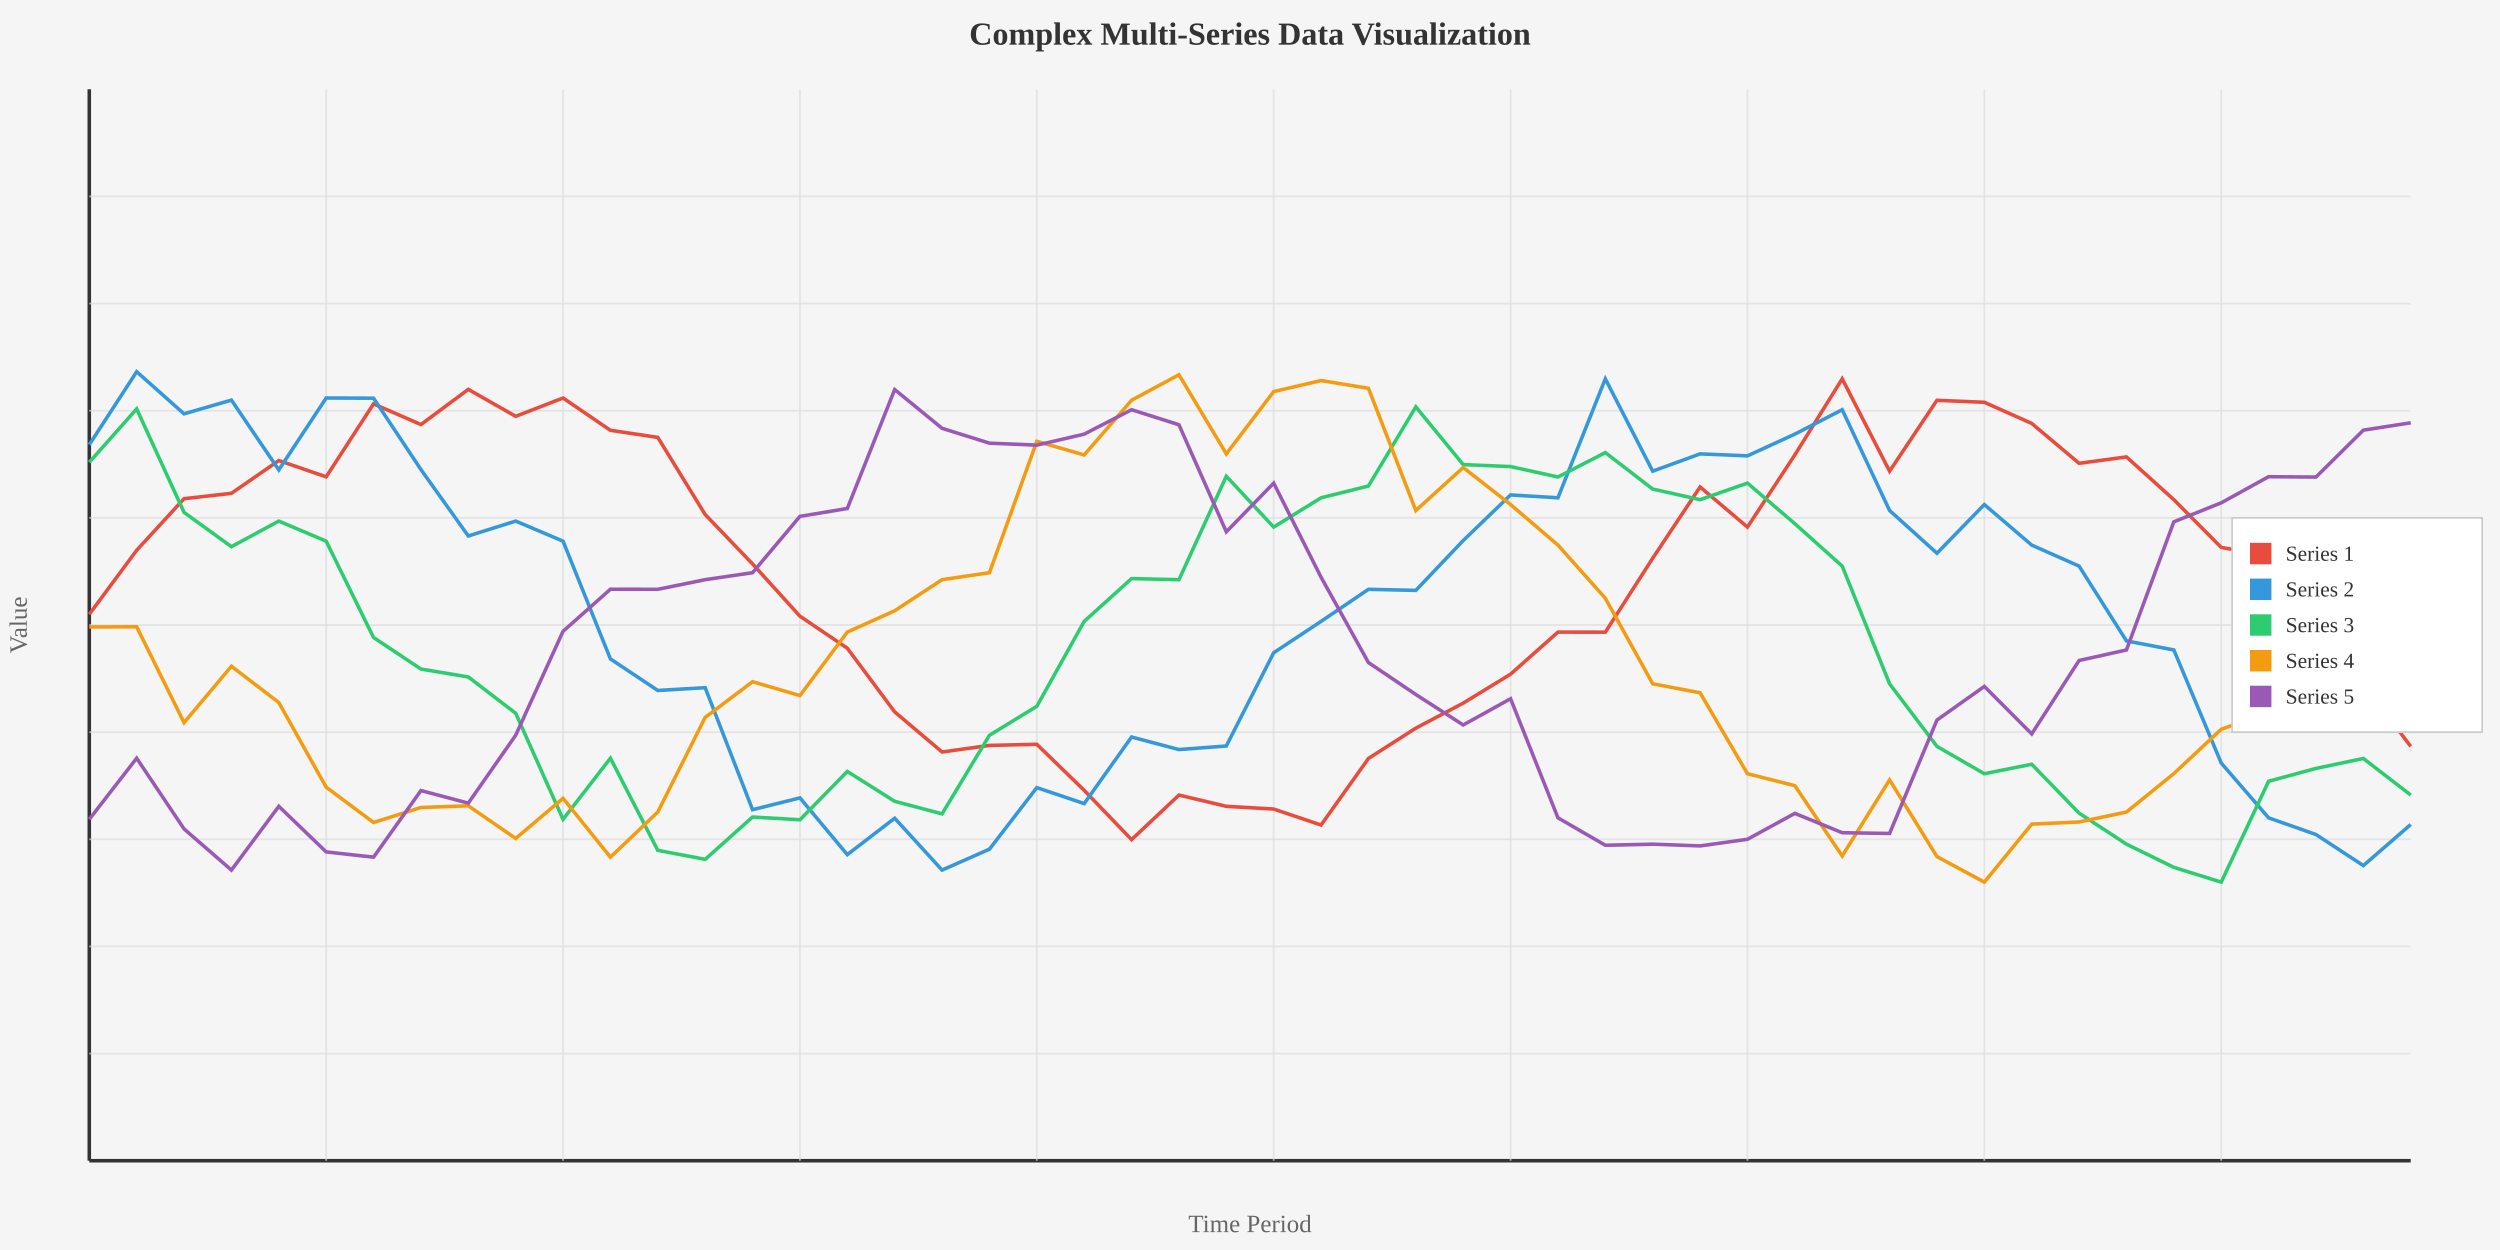
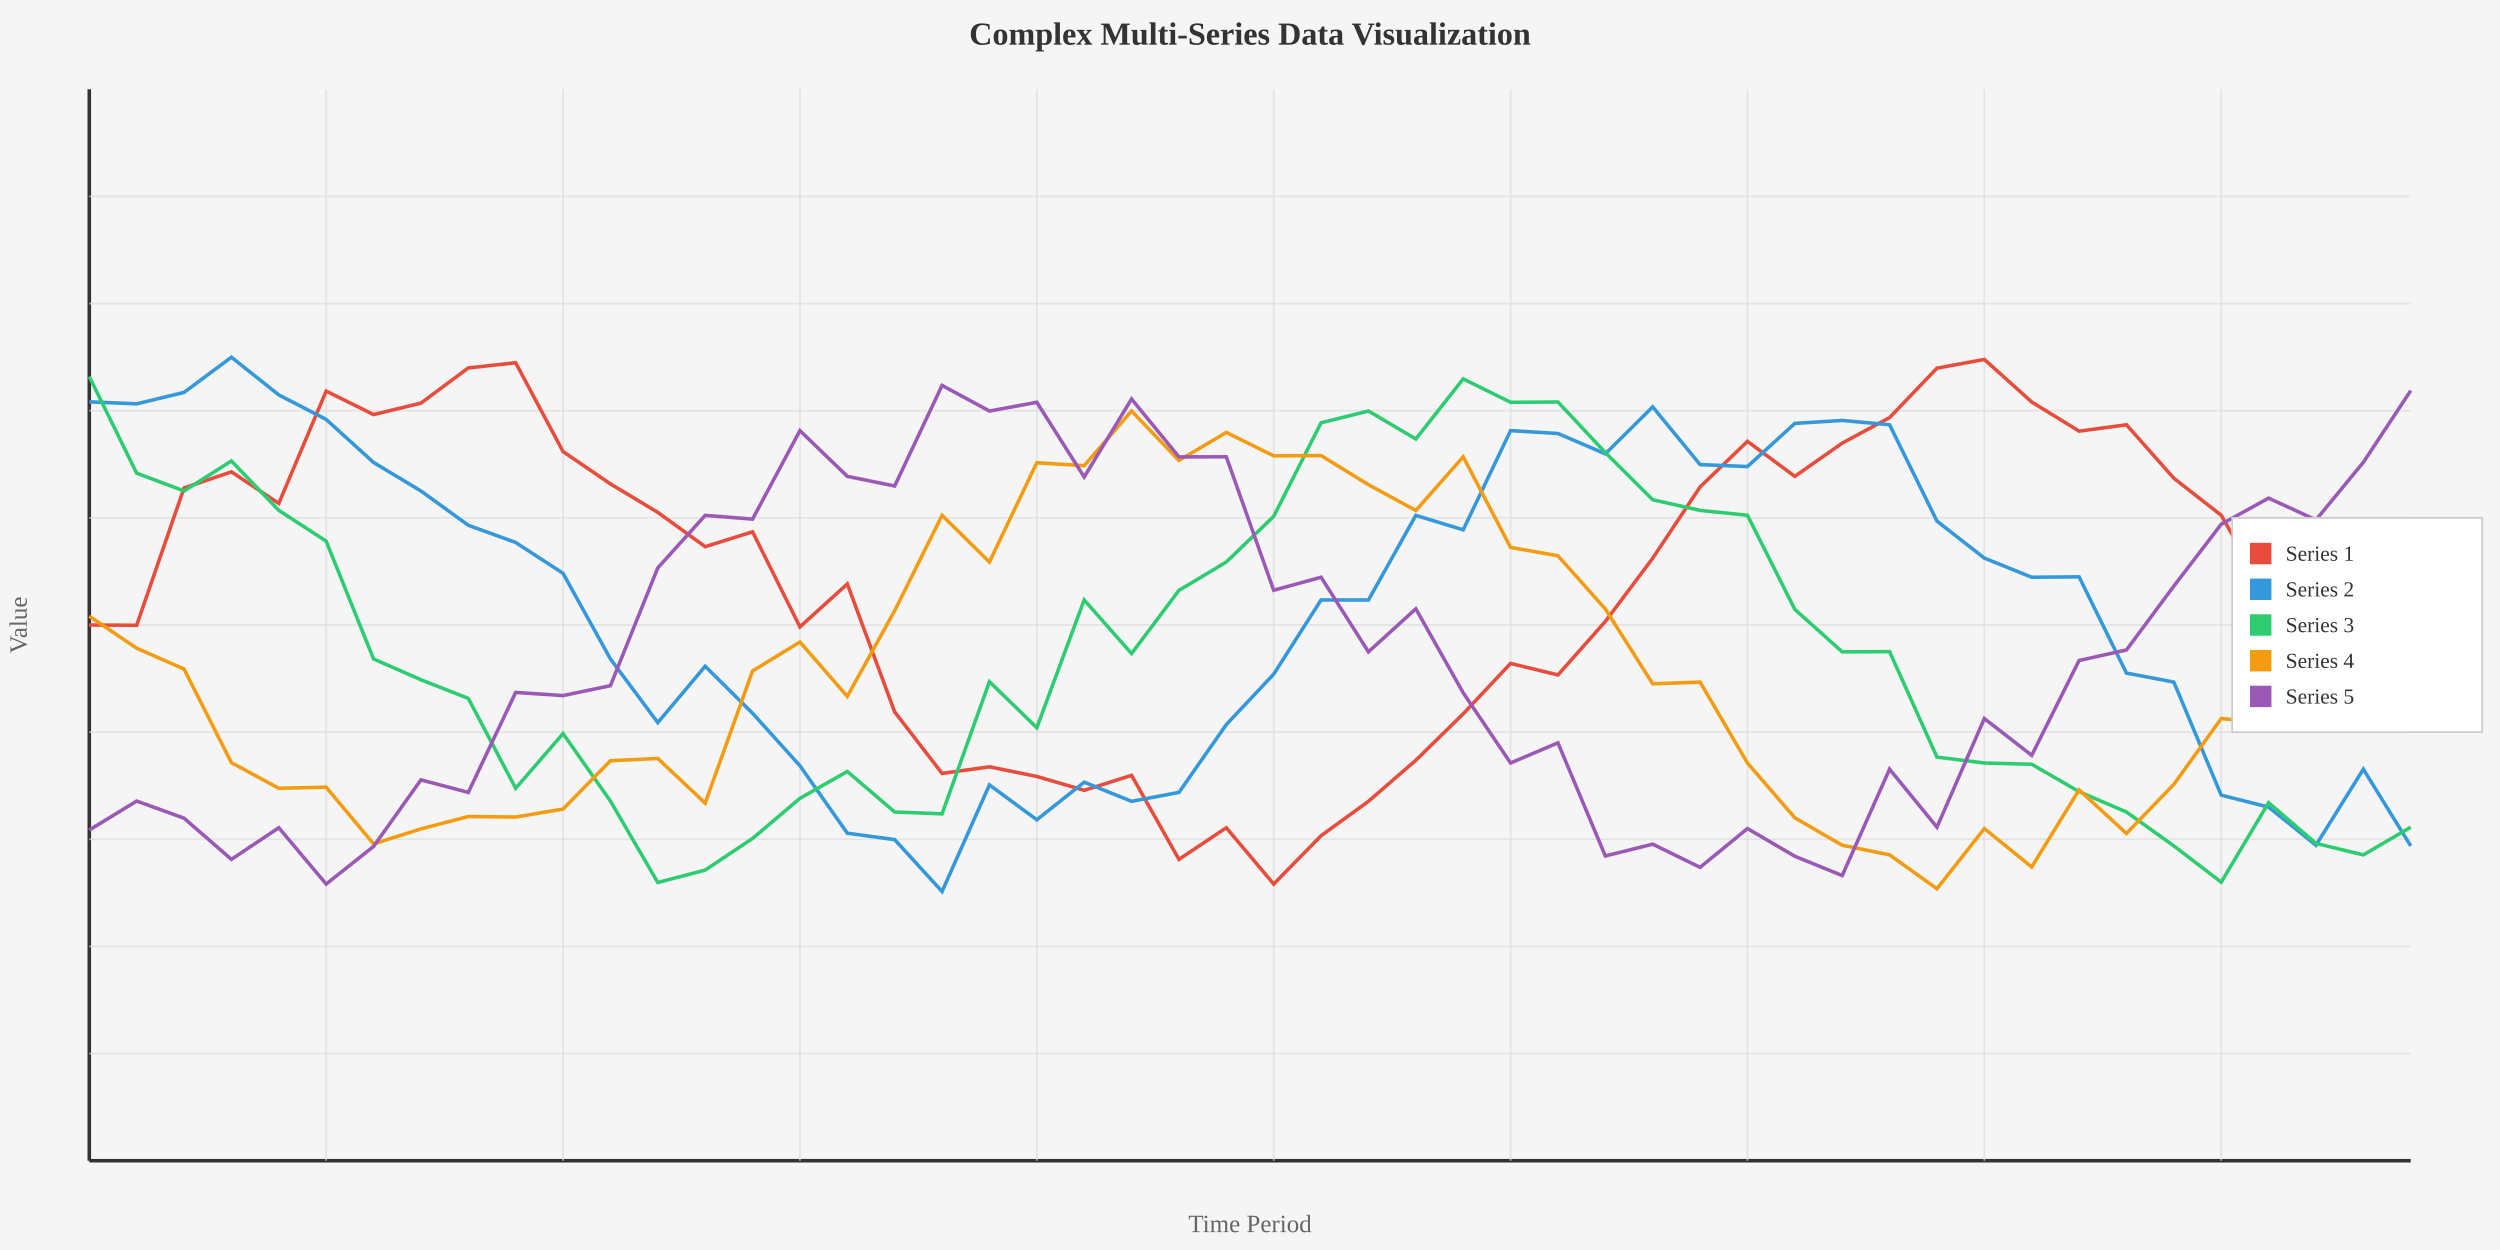
<svg xmlns="http://www.w3.org/2000/svg" width="1400" height="700" viewBox="0 0 1400 700">
  <rect width="100%" height="100%" fill="rgb(245,245,245)" />
  <line x1="50" y1="50" x2="50" y2="650" stroke="rgb(51,51,51)" stroke-width="2" />
  <line x1="50" y1="650" x2="1350" y2="650" stroke="rgb(51,51,51)" stroke-width="2" />
  <line x1="50" y1="590.00" x2="1350" y2="590.00" stroke="rgb(221,221,221)" stroke-width="1.0" opacity="0.7" />
  <line x1="50" y1="530.00" x2="1350" y2="530.00" stroke="rgb(221,221,221)" stroke-width="1.0" opacity="0.7" />
  <line x1="50" y1="470.00" x2="1350" y2="470.00" stroke="rgb(221,221,221)" stroke-width="1.0" opacity="0.7" />
  <line x1="50" y1="410.00" x2="1350" y2="410.00" stroke="rgb(221,221,221)" stroke-width="1.0" opacity="0.7" />
  <line x1="50" y1="350.00" x2="1350" y2="350.00" stroke="rgb(221,221,221)" stroke-width="1.0" opacity="0.7" />
  <line x1="50" y1="290.00" x2="1350" y2="290.00" stroke="rgb(221,221,221)" stroke-width="1.0" opacity="0.7" />
  <line x1="50" y1="230.00" x2="1350" y2="230.00" stroke="rgb(221,221,221)" stroke-width="1.0" opacity="0.7" />
  <line x1="50" y1="170.00" x2="1350" y2="170.00" stroke="rgb(221,221,221)" stroke-width="1.0" opacity="0.7" />
  <line x1="50" y1="110.00" x2="1350" y2="110.00" stroke="rgb(221,221,221)" stroke-width="1.0" opacity="0.7" />
  <line x1="182.65" y1="50" x2="182.65" y2="650" stroke="rgb(221,221,221)" stroke-width="1.0" opacity="0.7" />
  <line x1="315.31" y1="50" x2="315.31" y2="650" stroke="rgb(221,221,221)" stroke-width="1.0" opacity="0.7" />
  <line x1="447.96" y1="50" x2="447.96" y2="650" stroke="rgb(221,221,221)" stroke-width="1.0" opacity="0.7" />
  <line x1="580.61" y1="50" x2="580.61" y2="650" stroke="rgb(221,221,221)" stroke-width="1.0" opacity="0.7" />
  <line x1="713.27" y1="50" x2="713.27" y2="650" stroke="rgb(221,221,221)" stroke-width="1.0" opacity="0.7" />
  <line x1="845.92" y1="50" x2="845.92" y2="650" stroke="rgb(221,221,221)" stroke-width="1.0" opacity="0.7" />
  <line x1="978.57" y1="50" x2="978.57" y2="650" stroke="rgb(221,221,221)" stroke-width="1.0" opacity="0.7" />
  <line x1="1111.22" y1="50" x2="1111.22" y2="650" stroke="rgb(221,221,221)" stroke-width="1.0" opacity="0.7" />
  <line x1="1243.88" y1="50" x2="1243.88" y2="650" stroke="rgb(221,221,221)" stroke-width="1.0" opacity="0.7" />
-   <path d="M 50,344 L 76.531,308.16 L 103.061,279.27 L 129.592,276.243 L 156.122,257.917 L 182.653,267.023 L 209.184,226.155 L 235.714,237.746 L 262.245,218.051 L 288.776,233.138 L 315.306,222.884 L 341.837,240.98 L 368.367,244.944 L 394.898,288.14 L 421.429,315.801 L 447.959,345.066 L 474.49,363.005 L 501.02,398.665 L 527.551,421.102 L 554.082,417.423 L 580.612,416.816 L 607.143,442.589 L 633.673,470.192 L 660.204,445.243 L 686.735,451.54 L 713.265,453.071 L 739.796,462.015 L 766.327,424.732 L 792.857,407.752 L 819.388,393.752 L 845.918,377.53 L 872.449,353.971 L 898.98,354.014 L 925.51,312.615 L 952.041,272.706 L 978.571,295.162 L 1005.102,254.76 L 1031.633,212.155 L 1058.163,263.85 L 1084.694,224.175 L 1111.224,225.277 L 1137.755,237.112 L 1164.286,259.448 L 1190.816,255.872 L 1217.347,279.81 L 1243.878,306.546 L 1270.408,311.253 L 1296.939,359.027 L 1323.469,382.919 L 1350,417.977" fill="none" stroke="rgb(231,76,60)" stroke-width="2" />
-   <path d="M 50,249.023 L 76.531,208.155 L 103.061,231.746 L 129.592,224.051 L 156.122,263.138 L 182.653,222.884 L 209.184,222.98 L 235.714,262.944 L 262.245,300.14 L 288.776,291.801 L 315.306,303.066 L 341.837,369.005 L 368.367,386.665 L 394.898,385.102 L 421.429,453.423 L 447.959,446.816 L 474.49,478.589 L 501.02,458.192 L 527.551,487.243 L 554.082,475.54 L 580.612,441.071 L 607.143,450.015 L 633.673,412.732 L 660.204,419.752 L 686.735,417.752 L 713.265,365.53 L 739.796,347.971 L 766.327,330.014 L 792.857,330.615 L 819.388,302.706 L 845.918,277.162 L 872.449,278.76 L 898.98,212.155 L 925.51,263.85 L 952.041,254.175 L 978.571,255.277 L 1005.102,243.112 L 1031.633,229.448 L 1058.163,285.872 L 1084.694,309.81 L 1111.224,282.546 L 1137.755,305.253 L 1164.286,317.027 L 1190.816,358.919 L 1217.347,363.977 L 1243.878,427.283 L 1270.408,457.985 L 1296.939,467.339 L 1323.469,484.733 L 1350,461.712" fill="none" stroke="rgb(52,152,219)" stroke-width="2" />
-   <path d="M 50,258.884 L 76.531,228.98 L 103.061,286.944 L 129.592,306.14 L 156.122,291.801 L 182.653,303.066 L 209.184,357.005 L 235.714,374.665 L 262.245,379.102 L 288.776,399.423 L 315.306,458.816 L 341.837,424.589 L 368.367,476.192 L 394.898,481.243 L 421.429,457.54 L 447.959,459.071 L 474.49,432.015 L 501.02,448.732 L 527.551,455.752 L 554.082,411.752 L 580.612,395.53 L 607.143,347.971 L 633.673,324.014 L 660.204,324.615 L 686.735,266.706 L 713.265,295.162 L 739.796,278.76 L 766.327,272.155 L 792.857,227.85 L 819.388,260.175 L 845.918,261.277 L 872.449,267.112 L 898.98,253.448 L 925.51,273.872 L 952.041,279.81 L 978.571,270.546 L 1005.102,293.253 L 1031.633,317.027 L 1058.163,382.919 L 1084.694,417.977 L 1111.224,433.283 L 1137.755,427.985 L 1164.286,455.339 L 1190.816,472.733 L 1217.347,485.712 L 1243.878,493.999 L 1270.408,437.501 L 1296.939,430.319 L 1323.469,424.739 L 1350,445.223" fill="none" stroke="rgb(46,204,113)" stroke-width="2" />
-   <path d="M 50,351.066 L 76.531,351.005 L 103.061,404.665 L 129.592,373.102 L 156.122,393.423 L 182.653,440.816 L 209.184,460.589 L 235.714,452.192 L 262.245,451.243 L 288.776,469.54 L 315.306,447.071 L 341.837,480.015 L 368.367,454.732 L 394.898,401.752 L 421.429,381.752 L 447.959,389.53 L 474.49,353.971 L 501.02,342.014 L 527.551,324.615 L 554.082,320.706 L 580.612,247.162 L 607.143,254.76 L 633.673,224.155 L 660.204,209.85 L 686.735,254.175 L 713.265,219.277 L 739.796,213.112 L 766.327,217.448 L 792.857,285.872 L 819.388,261.81 L 845.918,282.546 L 872.449,305.253 L 898.98,335.027 L 925.51,382.919 L 952.041,387.977 L 978.571,433.283 L 1005.102,439.985 L 1031.633,479.339 L 1058.163,436.733 L 1084.694,479.712 L 1111.224,493.999 L 1137.755,461.501 L 1164.286,460.319 L 1190.816,454.739 L 1217.347,433.223 L 1243.878,408.389 L 1270.408,398.988 L 1296.939,381.873 L 1323.469,375.965 L 1350,334.219" fill="none" stroke="rgb(243,156,18)" stroke-width="2" />
-   <path d="M 50,458.816 L 76.531,424.589 L 103.061,464.192 L 129.592,487.243 L 156.122,451.54 L 182.653,477.071 L 209.184,480.015 L 235.714,442.732 L 262.245,449.752 L 288.776,411.752 L 315.306,353.53 L 341.837,329.971 L 368.367,330.014 L 394.898,324.615 L 421.429,320.706 L 447.959,289.162 L 474.49,284.76 L 501.02,218.155 L 527.551,239.85 L 554.082,248.175 L 580.612,249.277 L 607.143,243.112 L 633.673,229.448 L 660.204,237.872 L 686.735,297.81 L 713.265,270.546 L 739.796,323.253 L 766.327,371.027 L 792.857,388.919 L 819.388,405.977 L 845.918,391.283 L 872.449,457.985 L 898.98,473.339 L 925.51,472.733 L 952.041,473.712 L 978.571,469.999 L 1005.102,455.501 L 1031.633,466.319 L 1058.163,466.739 L 1084.694,403.223 L 1111.224,384.389 L 1137.755,410.988 L 1164.286,369.873 L 1190.816,363.965 L 1217.347,292.219 L 1243.878,281.58 L 1270.408,266.951 L 1296.939,267.155 L 1323.469,240.901 L 1350,236.757" fill="none" stroke="rgb(155,89,182)" stroke-width="2" />
+   <path d="M 50,350 L 76.531,350.16 L 103.061,273.27 L 129.592,264.243 L 156.122,281.917 L 182.653,219.023 L 209.184,232.155 L 235.714,225.746 L 262.245,206.051 L 288.776,203.138 L 315.306,252.884 L 341.837,270.98 L 368.367,286.944 L 394.898,306.14 L 421.429,297.801 L 447.959,351.066 L 474.49,327.005 L 501.02,398.665 L 527.551,433.102 L 554.082,429.423 L 580.612,434.816 L 607.143,442.589 L 633.673,434.192 L 660.204,481.243 L 686.735,463.54 L 713.265,495.071 L 739.796,468.015 L 766.327,448.732 L 792.857,425.752 L 819.388,399.752 L 845.918,371.53 L 872.449,377.971 L 898.98,348.014 L 925.51,312.615 L 952.041,272.706 L 978.571,247.162 L 1005.102,266.76 L 1031.633,248.155 L 1058.163,233.85 L 1084.694,206.175 L 1111.224,201.277 L 1137.755,225.112 L 1164.286,241.448 L 1190.816,237.872 L 1217.347,267.81 L 1243.878,288.546 L 1270.408,335.253 L 1296.939,329.027 L 1323.469,340.919 L 1350,387.977" fill="none" stroke="rgb(231,76,60)" stroke-width="2" />
+   <path d="M 50,225.023 L 76.531,226.155 L 103.061,219.746 L 129.592,200.051 L 156.122,221.138 L 182.653,234.884 L 209.184,258.98 L 235.714,274.944 L 262.245,294.14 L 288.776,303.801 L 315.306,321.066 L 341.837,369.005 L 368.367,404.665 L 394.898,373.102 L 421.429,399.423 L 447.959,428.816 L 474.49,466.589 L 501.02,470.192 L 527.551,499.243 L 554.082,439.54 L 580.612,459.071 L 607.143,438.015 L 633.673,448.732 L 660.204,443.752 L 686.735,405.752 L 713.265,377.53 L 739.796,335.971 L 766.327,336.014 L 792.857,288.615 L 819.388,296.706 L 845.918,241.162 L 872.449,242.76 L 898.98,254.155 L 925.51,227.85 L 952.041,260.175 L 978.571,261.277 L 1005.102,237.112 L 1031.633,235.448 L 1058.163,237.872 L 1084.694,291.81 L 1111.224,312.546 L 1137.755,323.253 L 1164.286,323.027 L 1190.816,376.919 L 1217.347,381.977 L 1243.878,445.283 L 1270.408,451.985 L 1296.939,473.339 L 1323.469,430.733 L 1350,473.712" fill="none" stroke="rgb(52,152,219)" stroke-width="2" />
+   <path d="M 50,210.884 L 76.531,264.98 L 103.061,274.944 L 129.592,258.14 L 156.122,285.801 L 182.653,303.066 L 209.184,369.005 L 235.714,380.665 L 262.245,391.102 L 288.776,441.423 L 315.306,410.816 L 341.837,448.589 L 368.367,494.192 L 394.898,487.243 L 421.429,469.54 L 447.959,447.071 L 474.49,432.015 L 501.02,454.732 L 527.551,455.752 L 554.082,381.752 L 580.612,407.53 L 607.143,335.971 L 633.673,366.014 L 660.204,330.615 L 686.735,314.706 L 713.265,289.162 L 739.796,236.76 L 766.327,230.155 L 792.857,245.85 L 819.388,212.175 L 845.918,225.277 L 872.449,225.112 L 898.98,253.448 L 925.51,279.872 L 952.041,285.81 L 978.571,288.546 L 1005.102,341.253 L 1031.633,365.027 L 1058.163,364.919 L 1084.694,423.977 L 1111.224,427.283 L 1137.755,427.985 L 1164.286,443.339 L 1190.816,454.733 L 1217.347,473.712 L 1243.878,493.999 L 1270.408,449.501 L 1296.939,472.319 L 1323.469,478.739 L 1350,463.223" fill="none" stroke="rgb(46,204,113)" stroke-width="2" />
+   <path d="M 50,345.066 L 76.531,363.005 L 103.061,374.665 L 129.592,427.102 L 156.122,441.423 L 182.653,440.816 L 209.184,472.589 L 235.714,464.192 L 262.245,457.243 L 288.776,457.54 L 315.306,453.071 L 341.837,426.015 L 368.367,424.732 L 394.898,449.752 L 421.429,375.752 L 447.959,359.53 L 474.49,389.971 L 501.02,342.014 L 527.551,288.615 L 554.082,314.706 L 580.612,259.162 L 607.143,260.76 L 633.673,230.155 L 660.204,257.85 L 686.735,242.175 L 713.265,255.277 L 739.796,255.112 L 766.327,271.448 L 792.857,285.872 L 819.388,255.81 L 845.918,306.546 L 872.449,311.253 L 898.98,341.027 L 925.51,382.919 L 952.041,381.977 L 978.571,427.283 L 1005.102,457.985 L 1031.633,473.339 L 1058.163,478.733 L 1084.694,497.712 L 1111.224,463.999 L 1137.755,485.501 L 1164.286,442.319 L 1190.816,466.739 L 1217.347,439.223 L 1243.878,402.389 L 1270.408,404.988 L 1296.939,381.873 L 1323.469,339.965 L 1350,298.219" fill="none" stroke="rgb(243,156,18)" stroke-width="2" />
+   <path d="M 50,464.816 L 76.531,448.589 L 103.061,458.192 L 129.592,481.243 L 156.122,463.54 L 182.653,495.071 L 209.184,474.015 L 235.714,436.732 L 262.245,443.752 L 288.776,387.752 L 315.306,389.53 L 341.837,383.971 L 368.367,318.014 L 394.898,288.615 L 421.429,290.706 L 447.959,241.162 L 474.49,266.76 L 501.02,272.155 L 527.551,215.85 L 554.082,230.175 L 580.612,225.277 L 607.143,267.112 L 633.673,223.448 L 660.204,255.872 L 686.735,255.81 L 713.265,330.546 L 739.796,323.253 L 766.327,365.027 L 792.857,340.919 L 819.388,387.977 L 845.918,427.283 L 872.449,415.985 L 898.98,479.339 L 925.51,472.733 L 952.041,485.712 L 978.571,463.999 L 1005.102,479.501 L 1031.633,490.319 L 1058.163,430.739 L 1084.694,463.223 L 1111.224,402.389 L 1137.755,422.988 L 1164.286,369.873 L 1190.816,363.965 L 1217.347,328.219 L 1243.878,293.58 L 1270.408,278.951 L 1296.939,291.155 L 1323.469,258.901 L 1350,218.757" fill="none" stroke="rgb(155,89,182)" stroke-width="2" />
  <text x="700" y="25" font-size="18" font-weight="bold" fill="#333" text-anchor="middle">Complex Multi-Series Data Visualization</text>
  <text x="700" y="690" font-size="14" fill="#666" text-anchor="middle">Time Period</text>
  <text x="15" y="350" font-size="14" fill="#666" text-anchor="middle" transform="rotate(-90 15 350)">Value</text>
  <rect x="1250.00" y="290.00" width="140" height="120" fill="rgb(255,255,255)" stroke="rgb(204,204,204)" stroke-width="1" />
  <rect x="1260.00" y="304.00" width="12" height="12" fill="rgb(231,76,60)" />
  <text x="1280.00" y="314.00" font-size="12" fill="rgb(51,51,51)" text-anchor="start">Series 1</text>
  <rect x="1260.00" y="324.00" width="12" height="12" fill="rgb(52,152,219)" />
  <text x="1280.00" y="334.00" font-size="12" fill="rgb(51,51,51)" text-anchor="start">Series 2</text>
  <rect x="1260.00" y="344.00" width="12" height="12" fill="rgb(46,204,113)" />
  <text x="1280.00" y="354.00" font-size="12" fill="rgb(51,51,51)" text-anchor="start">Series 3</text>
  <rect x="1260.00" y="364.00" width="12" height="12" fill="rgb(243,156,18)" />
  <text x="1280.00" y="374.00" font-size="12" fill="rgb(51,51,51)" text-anchor="start">Series 4</text>
  <rect x="1260.00" y="384.00" width="12" height="12" fill="rgb(155,89,182)" />
  <text x="1280.00" y="394.00" font-size="12" fill="rgb(51,51,51)" text-anchor="start">Series 5</text>
</svg>
